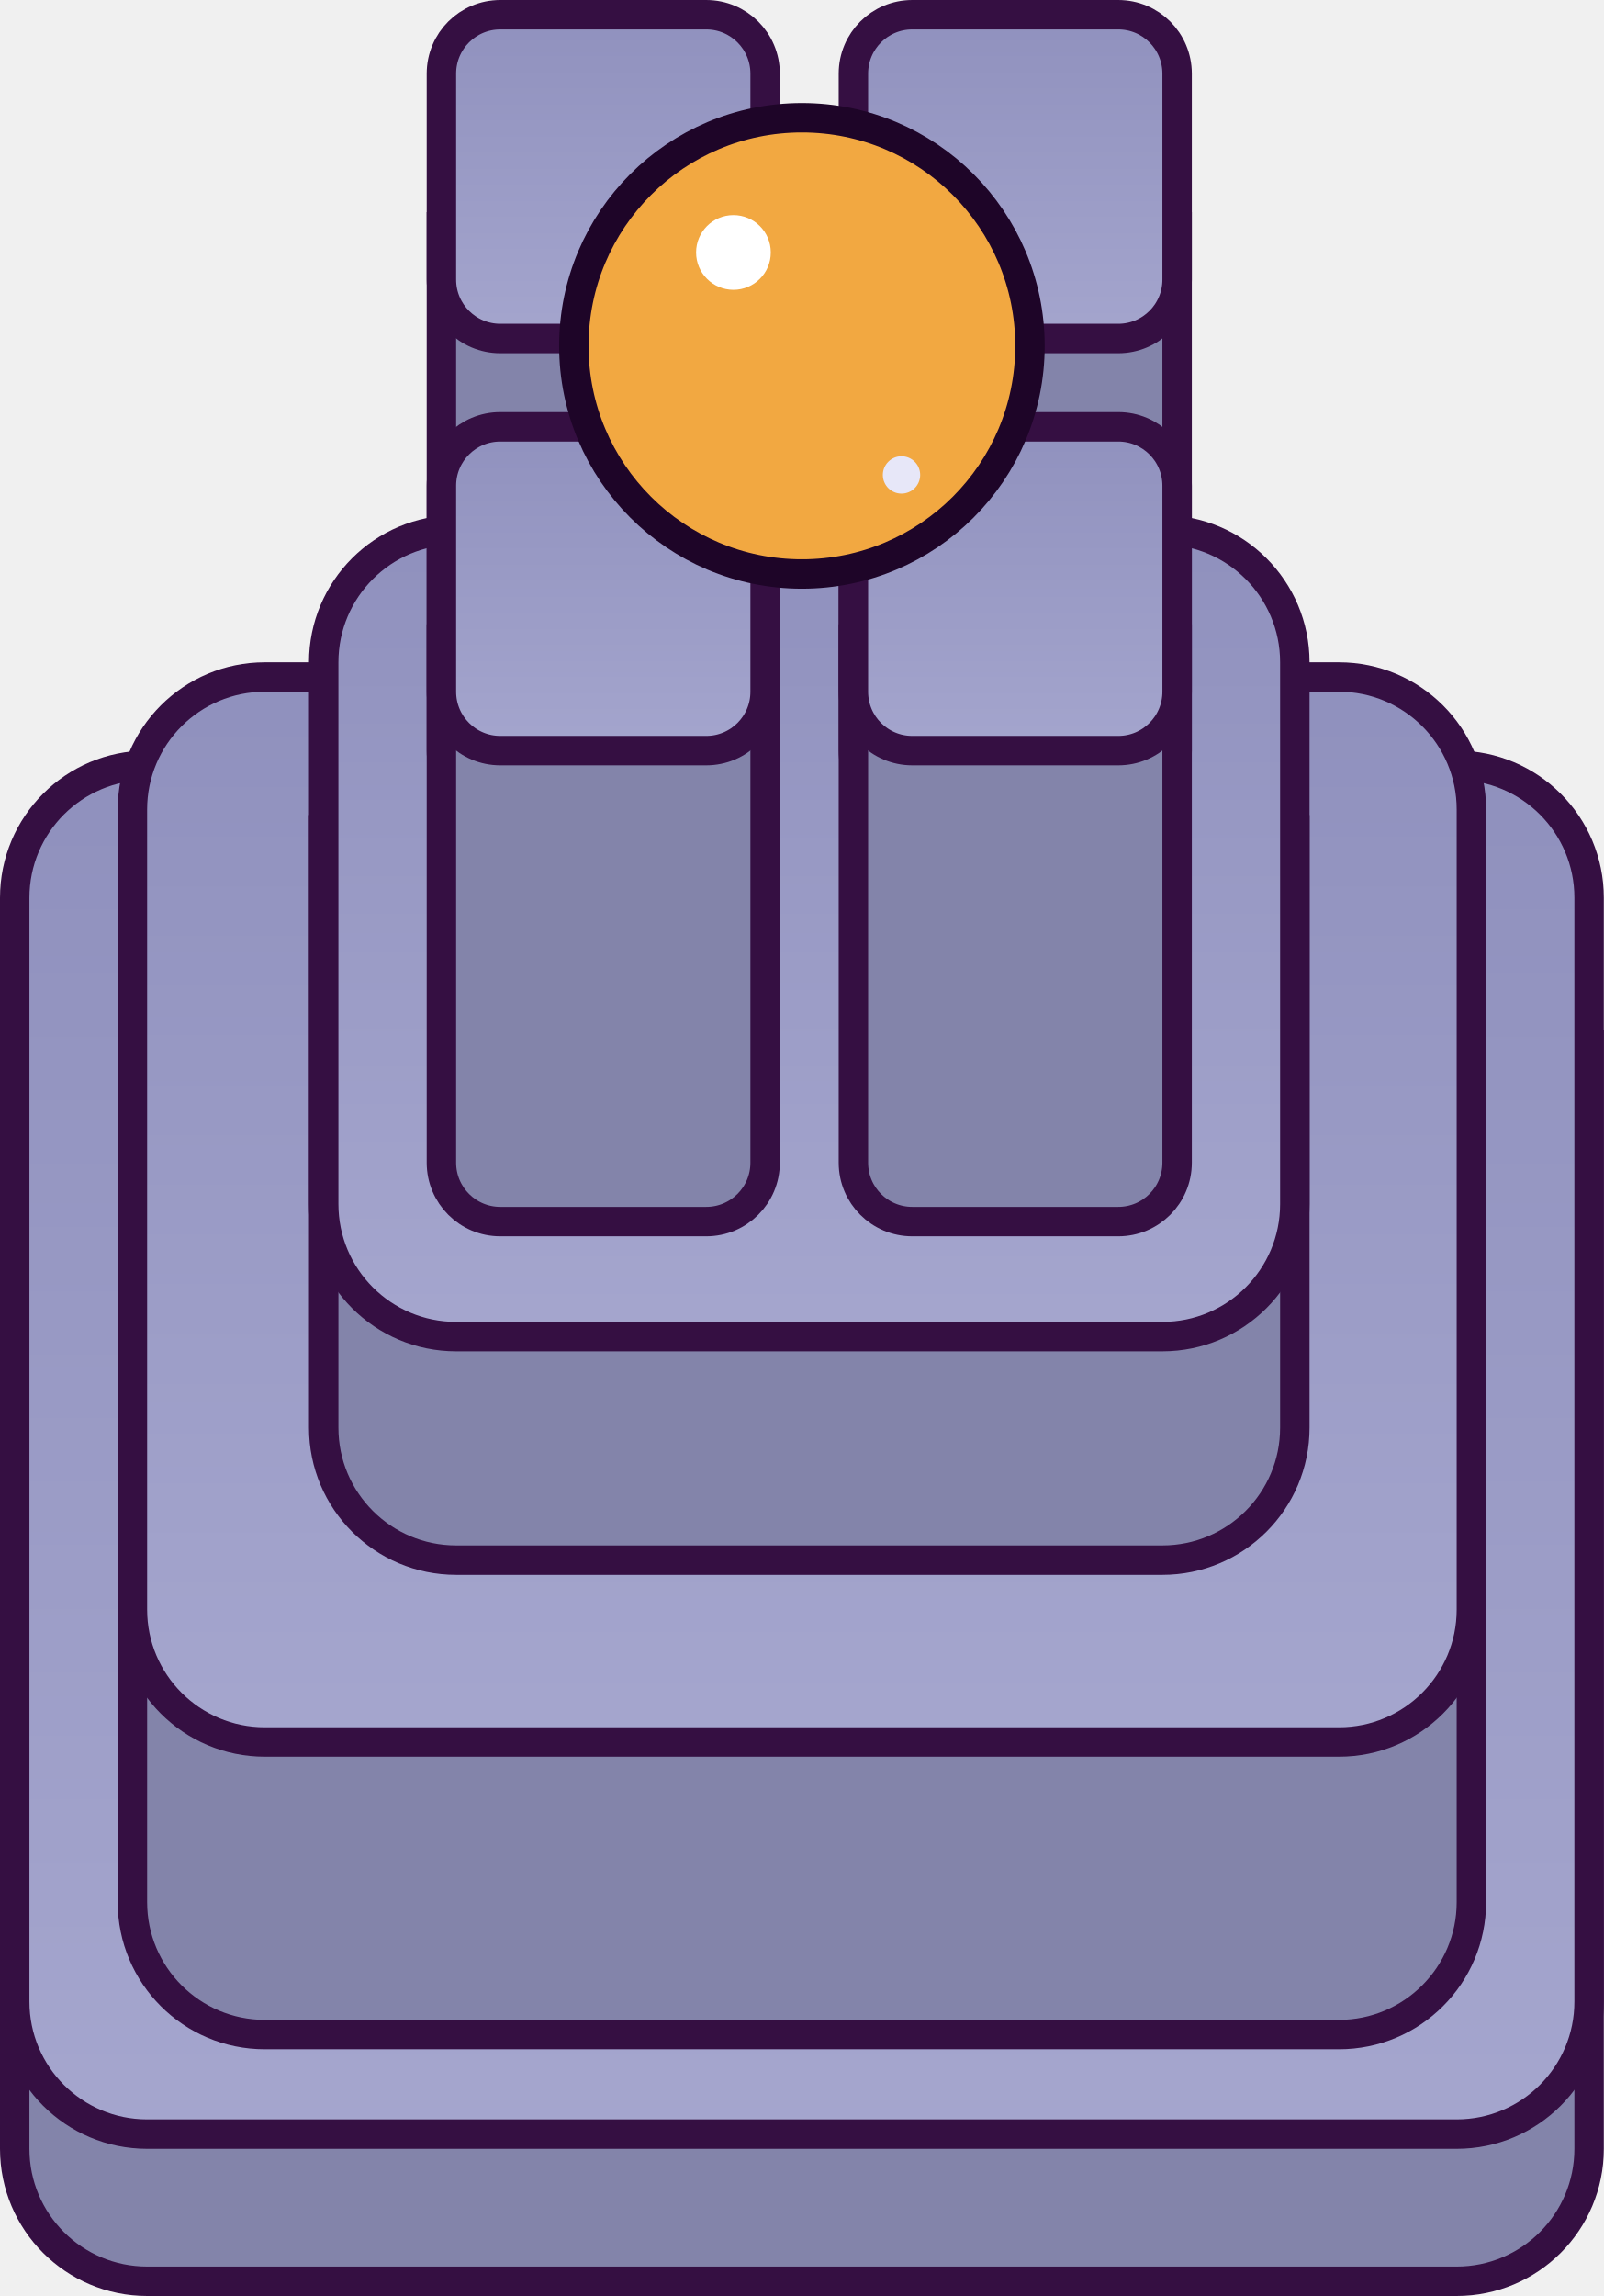
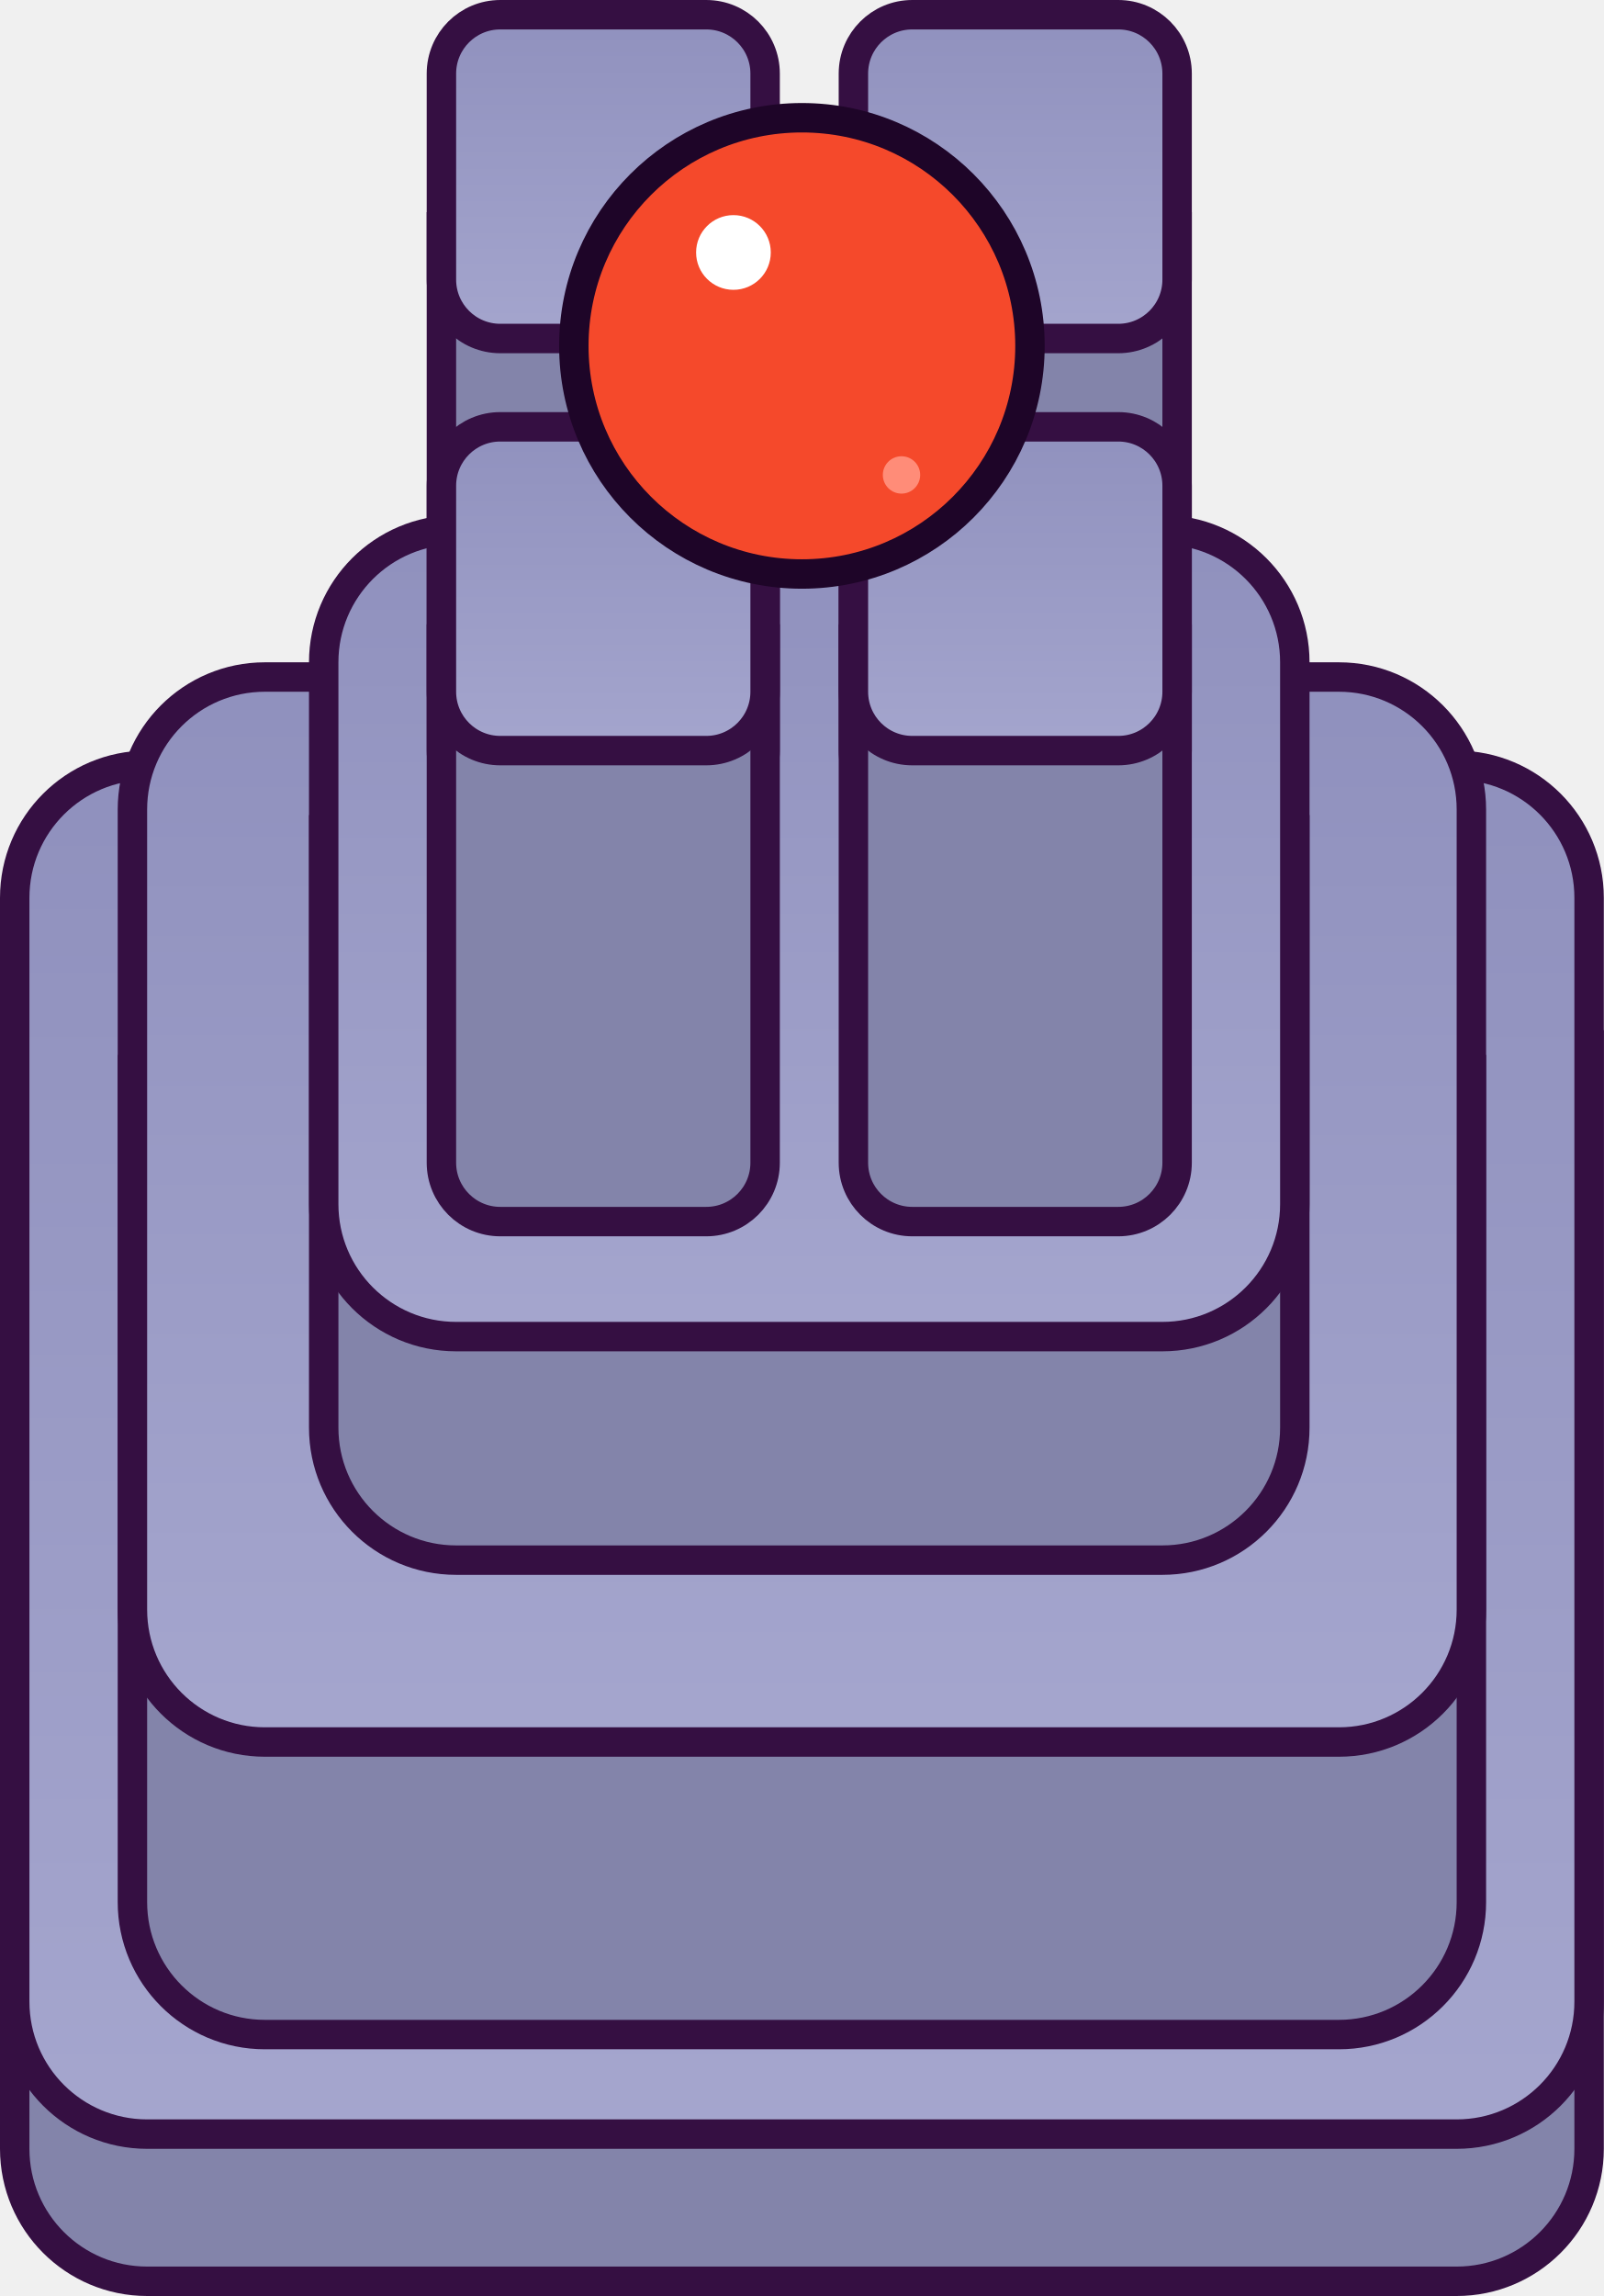
<svg xmlns="http://www.w3.org/2000/svg" width="109" height="156" viewBox="0 0 109 156" fill="none">
  <path d="M1 71H108V146C108 150.971 103.971 155 99 155H10C5.029 155 1 150.971 1 146V71Z" fill="#8384AA" stroke="#350F42" stroke-width="2" />
  <path d="M1 61C1 56.029 5.029 52 10 52H99C103.971 52 108 56.029 108 61V136C108 140.971 103.971 145 99 145H10C5.029 145 1 140.971 1 136V61Z" fill="url(#paint0_linear_2294_2190)" stroke="#350F42" stroke-width="2" />
  <path d="M9 72.672H100V129.237C100 134.207 95.971 138.237 91 138.237H18C13.029 138.237 9 134.207 9 129.237V72.672Z" fill="#8384AA" stroke="#350F42" stroke-width="2" />
  <path d="M9 55C9 50.029 13.029 46 18 46H91C95.971 46 100 50.029 100 55V109.36C100 114.331 95.971 118.36 91 118.36H18C13.029 118.36 9 114.331 9 109.36V55Z" fill="url(#paint1_linear_2294_2190)" stroke="#350F42" stroke-width="2" />
  <path d="M22 56.379H88V97.002C88 101.972 83.971 106.002 79 106.002H31C26.029 106.002 22 101.972 22 97.002V56.379Z" fill="#8384AA" stroke="#350F42" stroke-width="2" />
  <path d="M22 45C22 40.029 26.029 36 31 36H79C83.971 36 88 40.029 88 45V81.815C88 86.785 83.971 90.815 79 90.815H31C26.029 90.815 22 86.785 22 81.815V45Z" fill="url(#paint2_linear_2294_2190)" stroke="#350F42" stroke-width="2" />
  <path d="M30 15.416H52V51C52 53.209 50.209 55 48 55H34C31.791 55 30 53.209 30 51V15.416Z" fill="#8384AA" stroke="#350F42" stroke-width="2" />
  <rect x="30" y="1" width="22" height="22" rx="4" fill="url(#paint3_linear_2294_2190)" stroke="#350F42" stroke-width="2" />
  <path d="M30 43.416H52V79C52 81.209 50.209 83 48 83H34C31.791 83 30 81.209 30 79V43.416Z" fill="#8384AA" stroke="#350F42" stroke-width="2" />
  <rect x="30" y="29" width="22" height="22" rx="4" fill="url(#paint4_linear_2294_2190)" stroke="#350F42" stroke-width="2" />
  <path d="M58 15.416H80V51C80 53.209 78.209 55 76 55H62C59.791 55 58 53.209 58 51V15.416Z" fill="#8384AA" stroke="#350F42" stroke-width="2" />
  <rect x="58" y="1" width="22" height="22" rx="4" fill="url(#paint5_linear_2294_2190)" stroke="#350F42" stroke-width="2" />
  <path d="M58 43.416H80V79C80 81.209 78.209 83 76 83H62C59.791 83 58 81.209 58 79V43.416Z" fill="#8384AA" stroke="#350F42" stroke-width="2" />
  <rect x="58" y="29" width="22" height="22" rx="4" fill="url(#paint6_linear_2294_2190)" stroke="#350F42" stroke-width="2" />
-   <circle cx="54.5" cy="23.5" r="15.5" fill="#F2A841" stroke="#1E0528" stroke-width="2" />
+   <circle cx="54.5" cy="23.5" r="15.5" fill="#F5492B" stroke="#1E0528" stroke-width="2" />
  <circle cx="49.847" cy="17.154" r="2.538" fill="white" />
-   <circle cx="61.269" cy="32.269" r="1.269" fill="#E7E7F8" />
+   <circle cx="61.269" cy="32.269" r="1.269" fill="#FF8C78" />
  <defs>
    <linearGradient id="paint0_linear_2294_2190" x1="54.5" y1="51" x2="54.5" y2="146" gradientUnits="userSpaceOnUse">
      <stop stop-color="#8F90BD" />
      <stop offset="1" stop-color="#A5A6CE" />
    </linearGradient>
    <linearGradient id="paint1_linear_2294_2190" x1="54.5" y1="45" x2="54.5" y2="119.36" gradientUnits="userSpaceOnUse">
      <stop stop-color="#8F90BD" />
      <stop offset="1" stop-color="#A5A6CE" />
    </linearGradient>
    <linearGradient id="paint2_linear_2294_2190" x1="55" y1="35" x2="55" y2="91.815" gradientUnits="userSpaceOnUse">
      <stop stop-color="#8F90BD" />
      <stop offset="1" stop-color="#A5A6CE" />
    </linearGradient>
    <linearGradient id="paint3_linear_2294_2190" x1="41" y1="0" x2="41" y2="24" gradientUnits="userSpaceOnUse">
      <stop stop-color="#8F90BD" />
      <stop offset="1" stop-color="#A5A6CE" />
    </linearGradient>
    <linearGradient id="paint4_linear_2294_2190" x1="41" y1="28" x2="41" y2="52" gradientUnits="userSpaceOnUse">
      <stop stop-color="#8F90BD" />
      <stop offset="1" stop-color="#A5A6CE" />
    </linearGradient>
    <linearGradient id="paint5_linear_2294_2190" x1="69" y1="0" x2="69" y2="24" gradientUnits="userSpaceOnUse">
      <stop stop-color="#8F90BD" />
      <stop offset="1" stop-color="#A5A6CE" />
    </linearGradient>
    <linearGradient id="paint6_linear_2294_2190" x1="69" y1="28" x2="69" y2="52" gradientUnits="userSpaceOnUse">
      <stop stop-color="#8F90BD" />
      <stop offset="1" stop-color="#A5A6CE" />
    </linearGradient>
  </defs>
</svg>
